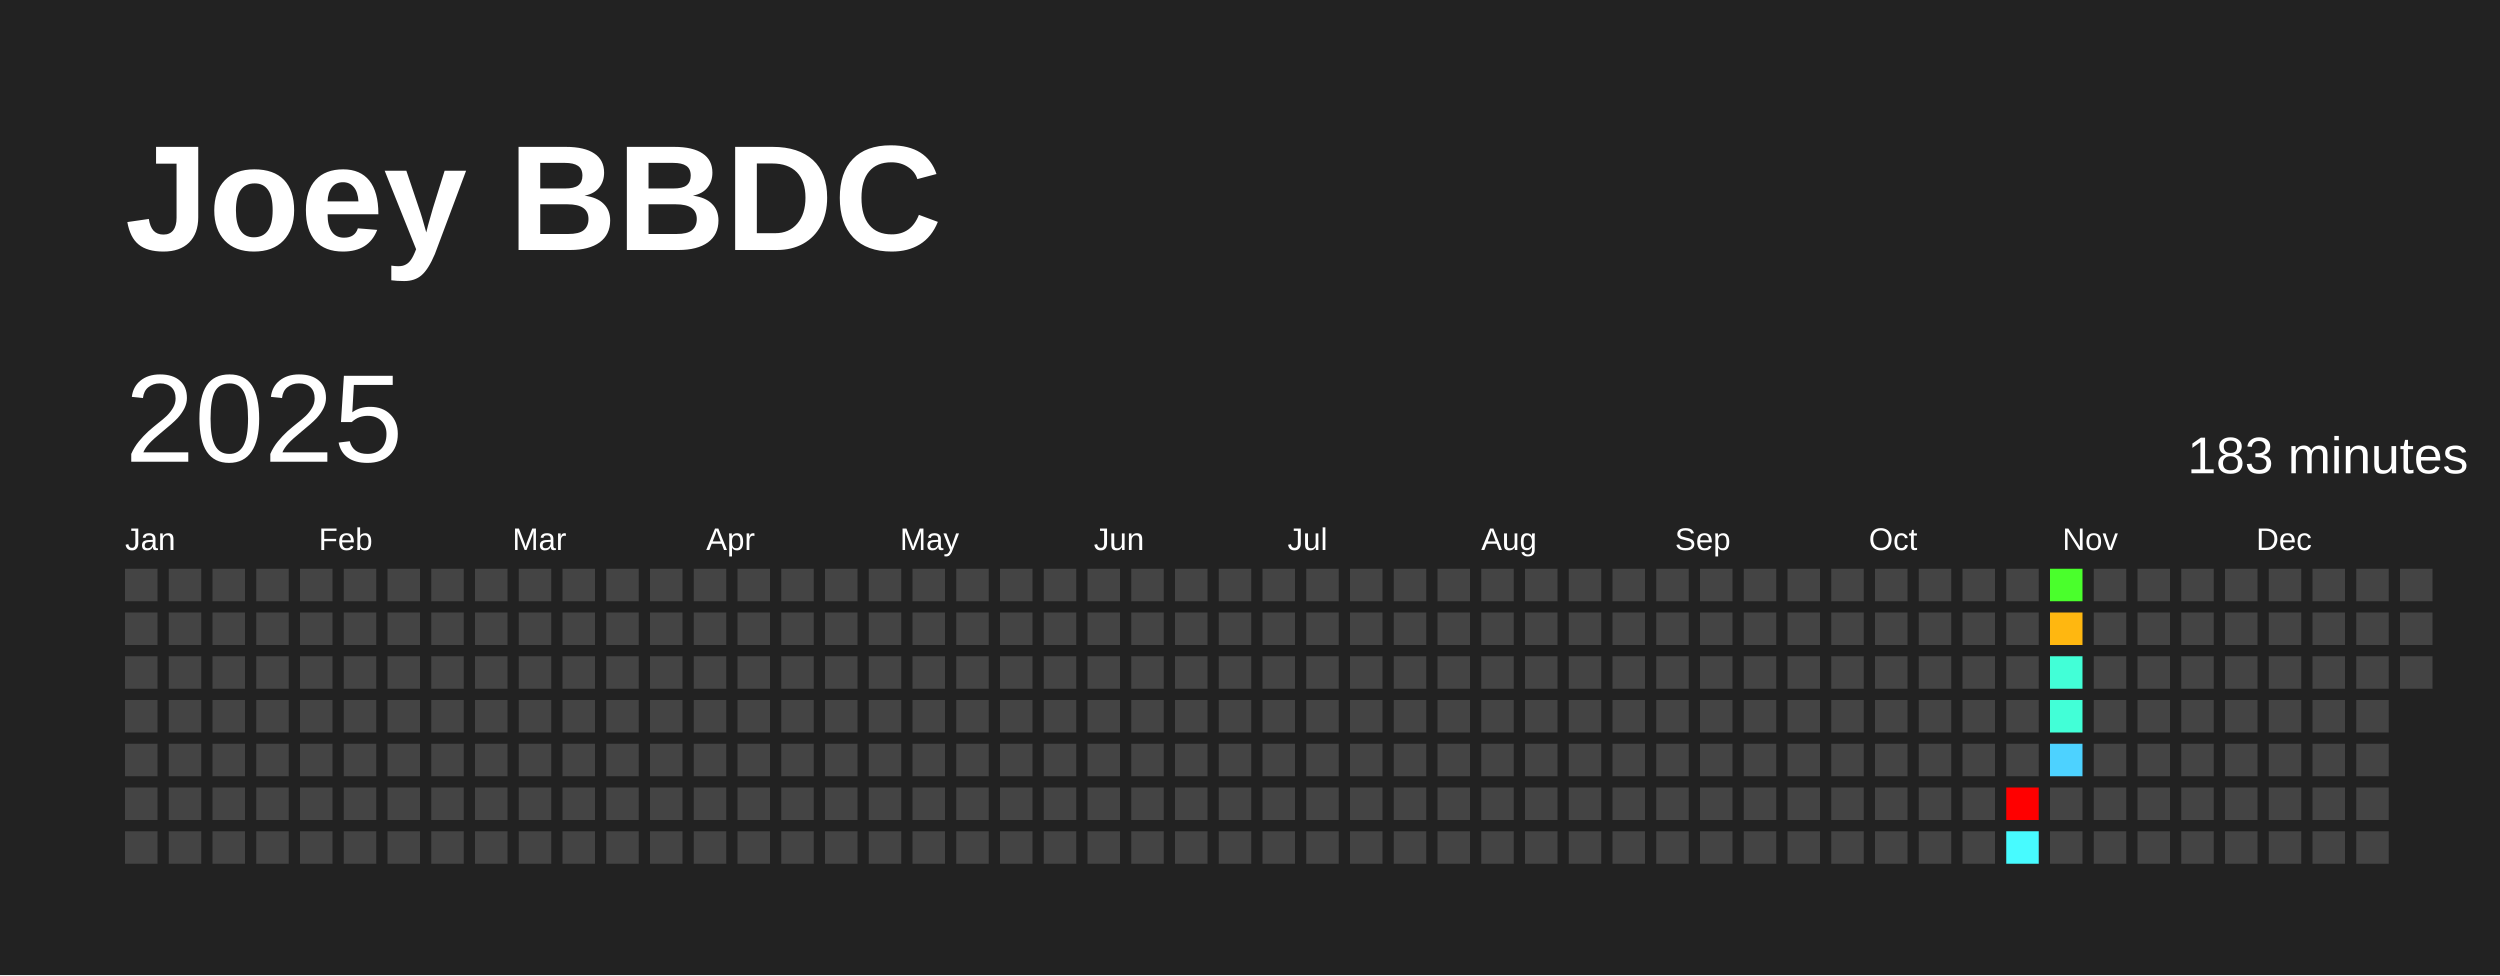
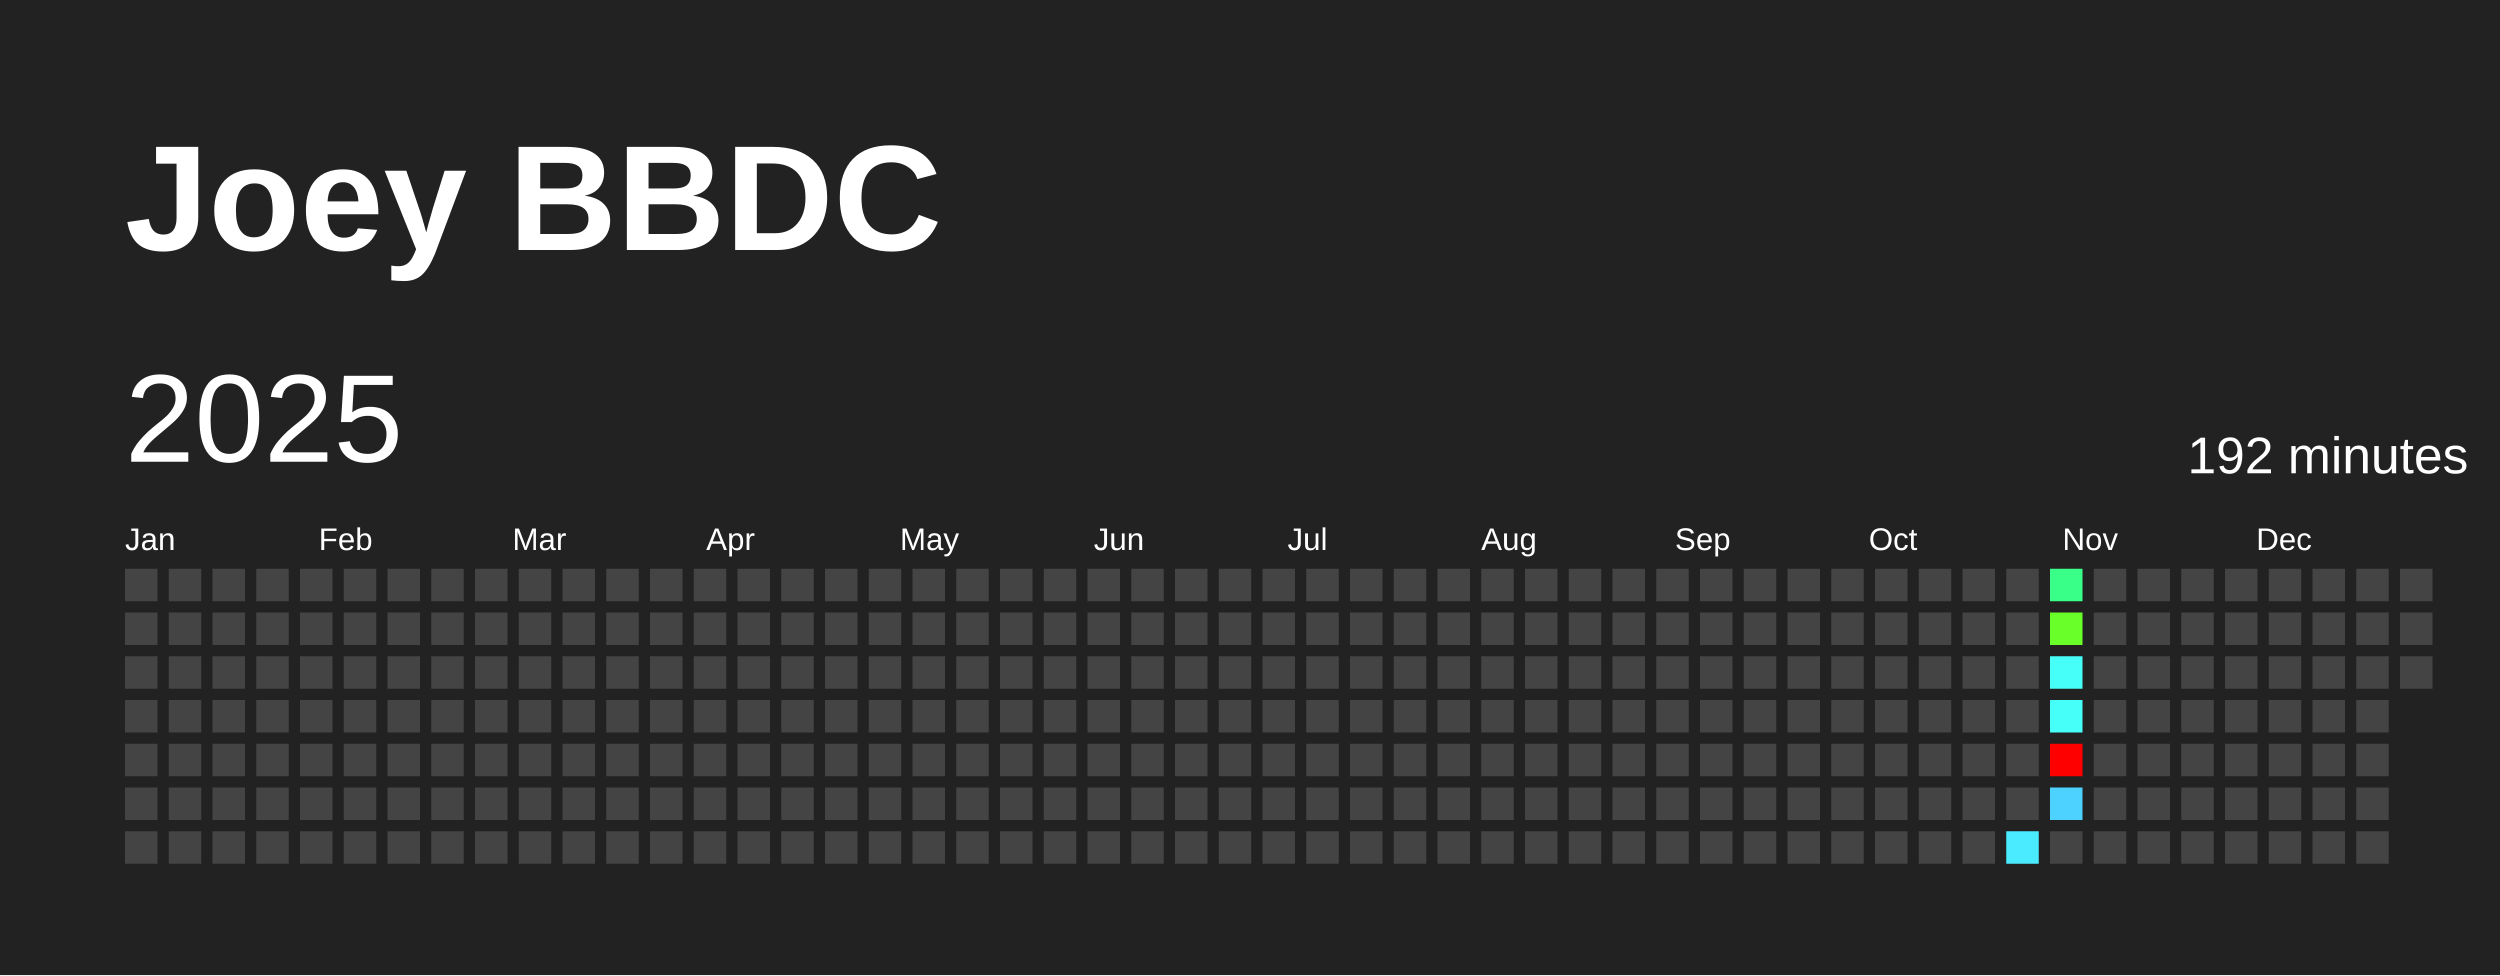
<svg xmlns="http://www.w3.org/2000/svg" baseProfile="full" height="78mm" version="1.1" viewBox="0,0,200,78" width="200mm">
  <defs />
  <rect fill="#222222" height="78" width="200" x="0" y="0" />
  <text fill="#FFFFFF" style="font-size:12px; font-family:Arial; font-weight:bold;" x="10" y="20">Joey BBDC</text>
  <text dominant-baseline="hanging" fill="#FFFFFF" style="font-size:10.0px; font-family:Arial;" x="10" y="30">2025</text>
-   <text dominant-baseline="hanging" fill="#FFFFFF" style="font-size:4.125px; font-family:Arial;" x="175" y="35">183 minutes</text>
+   <text dominant-baseline="hanging" fill="#FFFFFF" style="font-size:4.125px; font-family:Arial;" x="175" y="35">192 minutes</text>
  <text fill="#FFFFFF" style="font-size:2.5px; font-family:Arial" x="10.0" y="44">Jan</text>
  <text fill="#FFFFFF" style="font-size:2.5px; font-family:Arial" x="25.5" y="44">Feb</text>
  <text fill="#FFFFFF" style="font-size:2.5px; font-family:Arial" x="41.0" y="44">Mar</text>
  <text fill="#FFFFFF" style="font-size:2.5px; font-family:Arial" x="56.5" y="44">Apr</text>
  <text fill="#FFFFFF" style="font-size:2.5px; font-family:Arial" x="72.0" y="44">May</text>
  <text fill="#FFFFFF" style="font-size:2.5px; font-family:Arial" x="87.5" y="44">Jun</text>
  <text fill="#FFFFFF" style="font-size:2.5px; font-family:Arial" x="103.0" y="44">Jul</text>
  <text fill="#FFFFFF" style="font-size:2.5px; font-family:Arial" x="118.5" y="44">Aug</text>
  <text fill="#FFFFFF" style="font-size:2.5px; font-family:Arial" x="134.0" y="44">Sep</text>
  <text fill="#FFFFFF" style="font-size:2.5px; font-family:Arial" x="149.5" y="44">Oct</text>
  <text fill="#FFFFFF" style="font-size:2.5px; font-family:Arial" x="165.0" y="44">Nov</text>
  <text fill="#FFFFFF" style="font-size:2.5px; font-family:Arial" x="180.5" y="44">Dec</text>
  <rect fill="#444444" height="2.6" width="2.6" x="10.0" y="45.5" />
  <rect fill="#444444" height="2.6" width="2.6" x="10.0" y="49.0" />
  <rect fill="#444444" height="2.6" width="2.6" x="10.0" y="52.5" />
  <rect fill="#444444" height="2.6" width="2.6" x="10.0" y="56.0" />
  <rect fill="#444444" height="2.6" width="2.6" x="10.0" y="59.5" />
  <rect fill="#444444" height="2.6" width="2.6" x="10.0" y="63.0" />
  <rect fill="#444444" height="2.6" width="2.6" x="10.0" y="66.5" />
  <rect fill="#444444" height="2.6" width="2.6" x="13.5" y="45.5" />
  <rect fill="#444444" height="2.6" width="2.6" x="13.5" y="49.0" />
  <rect fill="#444444" height="2.6" width="2.6" x="13.5" y="52.5" />
  <rect fill="#444444" height="2.6" width="2.6" x="13.5" y="56.0" />
  <rect fill="#444444" height="2.6" width="2.6" x="13.5" y="59.5" />
  <rect fill="#444444" height="2.6" width="2.6" x="13.5" y="63.0" />
  <rect fill="#444444" height="2.6" width="2.6" x="13.5" y="66.5" />
  <rect fill="#444444" height="2.6" width="2.6" x="17.0" y="45.5" />
  <rect fill="#444444" height="2.6" width="2.6" x="17.0" y="49.0" />
  <rect fill="#444444" height="2.6" width="2.6" x="17.0" y="52.5" />
  <rect fill="#444444" height="2.6" width="2.6" x="17.0" y="56.0" />
  <rect fill="#444444" height="2.6" width="2.6" x="17.0" y="59.5" />
  <rect fill="#444444" height="2.6" width="2.6" x="17.0" y="63.0" />
  <rect fill="#444444" height="2.6" width="2.6" x="17.0" y="66.5" />
  <rect fill="#444444" height="2.6" width="2.6" x="20.5" y="45.5" />
  <rect fill="#444444" height="2.6" width="2.6" x="20.5" y="49.0" />
  <rect fill="#444444" height="2.6" width="2.6" x="20.5" y="52.5" />
  <rect fill="#444444" height="2.6" width="2.6" x="20.5" y="56.0" />
  <rect fill="#444444" height="2.6" width="2.6" x="20.5" y="59.5" />
  <rect fill="#444444" height="2.6" width="2.6" x="20.5" y="63.0" />
  <rect fill="#444444" height="2.6" width="2.6" x="20.5" y="66.5" />
  <rect fill="#444444" height="2.6" width="2.6" x="24.0" y="45.5" />
  <rect fill="#444444" height="2.6" width="2.6" x="24.0" y="49.0" />
  <rect fill="#444444" height="2.6" width="2.6" x="24.0" y="52.5" />
  <rect fill="#444444" height="2.6" width="2.6" x="24.0" y="56.0" />
  <rect fill="#444444" height="2.6" width="2.6" x="24.0" y="59.5" />
  <rect fill="#444444" height="2.6" width="2.6" x="24.0" y="63.0" />
  <rect fill="#444444" height="2.6" width="2.6" x="24.0" y="66.5" />
  <rect fill="#444444" height="2.6" width="2.6" x="27.5" y="45.5" />
  <rect fill="#444444" height="2.6" width="2.6" x="27.5" y="49.0" />
  <rect fill="#444444" height="2.6" width="2.6" x="27.5" y="52.5" />
  <rect fill="#444444" height="2.6" width="2.6" x="27.5" y="56.0" />
  <rect fill="#444444" height="2.6" width="2.6" x="27.5" y="59.5" />
  <rect fill="#444444" height="2.6" width="2.6" x="27.5" y="63.0" />
  <rect fill="#444444" height="2.6" width="2.6" x="27.5" y="66.5" />
  <rect fill="#444444" height="2.6" width="2.6" x="31.0" y="45.5" />
  <rect fill="#444444" height="2.6" width="2.6" x="31.0" y="49.0" />
  <rect fill="#444444" height="2.6" width="2.6" x="31.0" y="52.5" />
  <rect fill="#444444" height="2.6" width="2.6" x="31.0" y="56.0" />
  <rect fill="#444444" height="2.6" width="2.6" x="31.0" y="59.5" />
  <rect fill="#444444" height="2.6" width="2.6" x="31.0" y="63.0" />
  <rect fill="#444444" height="2.6" width="2.6" x="31.0" y="66.5" />
  <rect fill="#444444" height="2.6" width="2.6" x="34.5" y="45.5" />
  <rect fill="#444444" height="2.6" width="2.6" x="34.5" y="49.0" />
  <rect fill="#444444" height="2.6" width="2.6" x="34.5" y="52.5" />
  <rect fill="#444444" height="2.6" width="2.6" x="34.5" y="56.0" />
  <rect fill="#444444" height="2.6" width="2.6" x="34.5" y="59.5" />
  <rect fill="#444444" height="2.6" width="2.6" x="34.5" y="63.0" />
  <rect fill="#444444" height="2.6" width="2.6" x="34.5" y="66.5" />
  <rect fill="#444444" height="2.6" width="2.6" x="38.0" y="45.5" />
  <rect fill="#444444" height="2.6" width="2.6" x="38.0" y="49.0" />
  <rect fill="#444444" height="2.6" width="2.6" x="38.0" y="52.5" />
  <rect fill="#444444" height="2.6" width="2.6" x="38.0" y="56.0" />
  <rect fill="#444444" height="2.6" width="2.6" x="38.0" y="59.5" />
  <rect fill="#444444" height="2.6" width="2.6" x="38.0" y="63.0" />
  <rect fill="#444444" height="2.6" width="2.6" x="38.0" y="66.5" />
  <rect fill="#444444" height="2.6" width="2.6" x="41.5" y="45.5" />
  <rect fill="#444444" height="2.6" width="2.6" x="41.5" y="49.0" />
  <rect fill="#444444" height="2.6" width="2.6" x="41.5" y="52.5" />
  <rect fill="#444444" height="2.6" width="2.6" x="41.5" y="56.0" />
  <rect fill="#444444" height="2.6" width="2.6" x="41.5" y="59.5" />
  <rect fill="#444444" height="2.6" width="2.6" x="41.5" y="63.0" />
  <rect fill="#444444" height="2.6" width="2.6" x="41.5" y="66.5" />
  <rect fill="#444444" height="2.6" width="2.6" x="45.0" y="45.5" />
  <rect fill="#444444" height="2.6" width="2.6" x="45.0" y="49.0" />
  <rect fill="#444444" height="2.6" width="2.6" x="45.0" y="52.5" />
  <rect fill="#444444" height="2.6" width="2.6" x="45.0" y="56.0" />
  <rect fill="#444444" height="2.6" width="2.6" x="45.0" y="59.5" />
  <rect fill="#444444" height="2.6" width="2.6" x="45.0" y="63.0" />
  <rect fill="#444444" height="2.6" width="2.6" x="45.0" y="66.5" />
  <rect fill="#444444" height="2.6" width="2.6" x="48.5" y="45.5" />
  <rect fill="#444444" height="2.6" width="2.6" x="48.5" y="49.0" />
  <rect fill="#444444" height="2.6" width="2.6" x="48.5" y="52.5" />
  <rect fill="#444444" height="2.6" width="2.6" x="48.5" y="56.0" />
  <rect fill="#444444" height="2.6" width="2.6" x="48.5" y="59.5" />
  <rect fill="#444444" height="2.6" width="2.6" x="48.5" y="63.0" />
  <rect fill="#444444" height="2.6" width="2.6" x="48.5" y="66.5" />
  <rect fill="#444444" height="2.6" width="2.6" x="52.0" y="45.5" />
  <rect fill="#444444" height="2.6" width="2.6" x="52.0" y="49.0" />
  <rect fill="#444444" height="2.6" width="2.6" x="52.0" y="52.5" />
  <rect fill="#444444" height="2.6" width="2.6" x="52.0" y="56.0" />
  <rect fill="#444444" height="2.6" width="2.6" x="52.0" y="59.5" />
  <rect fill="#444444" height="2.6" width="2.6" x="52.0" y="63.0" />
  <rect fill="#444444" height="2.6" width="2.6" x="52.0" y="66.5" />
  <rect fill="#444444" height="2.6" width="2.6" x="55.5" y="45.5" />
  <rect fill="#444444" height="2.6" width="2.6" x="55.5" y="49.0" />
  <rect fill="#444444" height="2.6" width="2.6" x="55.5" y="52.5" />
  <rect fill="#444444" height="2.6" width="2.6" x="55.5" y="56.0" />
  <rect fill="#444444" height="2.6" width="2.6" x="55.5" y="59.5" />
  <rect fill="#444444" height="2.6" width="2.6" x="55.5" y="63.0" />
  <rect fill="#444444" height="2.6" width="2.6" x="55.5" y="66.5" />
  <rect fill="#444444" height="2.6" width="2.6" x="59.0" y="45.5" />
  <rect fill="#444444" height="2.6" width="2.6" x="59.0" y="49.0" />
  <rect fill="#444444" height="2.6" width="2.6" x="59.0" y="52.5" />
  <rect fill="#444444" height="2.6" width="2.6" x="59.0" y="56.0" />
  <rect fill="#444444" height="2.6" width="2.6" x="59.0" y="59.5" />
  <rect fill="#444444" height="2.6" width="2.6" x="59.0" y="63.0" />
  <rect fill="#444444" height="2.6" width="2.6" x="59.0" y="66.5" />
  <rect fill="#444444" height="2.6" width="2.6" x="62.5" y="45.5" />
  <rect fill="#444444" height="2.6" width="2.6" x="62.5" y="49.0" />
  <rect fill="#444444" height="2.6" width="2.6" x="62.5" y="52.5" />
  <rect fill="#444444" height="2.6" width="2.6" x="62.5" y="56.0" />
  <rect fill="#444444" height="2.6" width="2.6" x="62.5" y="59.5" />
  <rect fill="#444444" height="2.6" width="2.6" x="62.5" y="63.0" />
  <rect fill="#444444" height="2.6" width="2.6" x="62.5" y="66.5" />
  <rect fill="#444444" height="2.6" width="2.6" x="66.0" y="45.5" />
  <rect fill="#444444" height="2.6" width="2.6" x="66.0" y="49.0" />
  <rect fill="#444444" height="2.6" width="2.6" x="66.0" y="52.5" />
  <rect fill="#444444" height="2.6" width="2.6" x="66.0" y="56.0" />
  <rect fill="#444444" height="2.6" width="2.6" x="66.0" y="59.5" />
  <rect fill="#444444" height="2.6" width="2.6" x="66.0" y="63.0" />
  <rect fill="#444444" height="2.6" width="2.6" x="66.0" y="66.5" />
  <rect fill="#444444" height="2.6" width="2.6" x="69.5" y="45.5" />
  <rect fill="#444444" height="2.6" width="2.6" x="69.5" y="49.0" />
  <rect fill="#444444" height="2.6" width="2.6" x="69.5" y="52.5" />
  <rect fill="#444444" height="2.6" width="2.6" x="69.5" y="56.0" />
  <rect fill="#444444" height="2.6" width="2.6" x="69.5" y="59.5" />
  <rect fill="#444444" height="2.6" width="2.6" x="69.5" y="63.0" />
  <rect fill="#444444" height="2.6" width="2.6" x="69.5" y="66.5" />
  <rect fill="#444444" height="2.6" width="2.6" x="73.0" y="45.5" />
  <rect fill="#444444" height="2.6" width="2.6" x="73.0" y="49.0" />
  <rect fill="#444444" height="2.6" width="2.6" x="73.0" y="52.5" />
  <rect fill="#444444" height="2.6" width="2.6" x="73.0" y="56.0" />
  <rect fill="#444444" height="2.6" width="2.6" x="73.0" y="59.5" />
  <rect fill="#444444" height="2.6" width="2.6" x="73.0" y="63.0" />
  <rect fill="#444444" height="2.6" width="2.6" x="73.0" y="66.5" />
  <rect fill="#444444" height="2.6" width="2.6" x="76.5" y="45.5" />
  <rect fill="#444444" height="2.6" width="2.6" x="76.5" y="49.0" />
  <rect fill="#444444" height="2.6" width="2.6" x="76.5" y="52.5" />
  <rect fill="#444444" height="2.6" width="2.6" x="76.5" y="56.0" />
  <rect fill="#444444" height="2.6" width="2.6" x="76.5" y="59.5" />
  <rect fill="#444444" height="2.6" width="2.6" x="76.5" y="63.0" />
  <rect fill="#444444" height="2.6" width="2.6" x="76.5" y="66.5" />
  <rect fill="#444444" height="2.6" width="2.6" x="80.0" y="45.5" />
  <rect fill="#444444" height="2.6" width="2.6" x="80.0" y="49.0" />
  <rect fill="#444444" height="2.6" width="2.6" x="80.0" y="52.5" />
  <rect fill="#444444" height="2.6" width="2.6" x="80.0" y="56.0" />
  <rect fill="#444444" height="2.6" width="2.6" x="80.0" y="59.5" />
  <rect fill="#444444" height="2.6" width="2.6" x="80.0" y="63.0" />
  <rect fill="#444444" height="2.6" width="2.6" x="80.0" y="66.5" />
  <rect fill="#444444" height="2.6" width="2.6" x="83.5" y="45.5" />
  <rect fill="#444444" height="2.6" width="2.6" x="83.5" y="49.0" />
  <rect fill="#444444" height="2.6" width="2.6" x="83.5" y="52.5" />
  <rect fill="#444444" height="2.6" width="2.6" x="83.5" y="56.0" />
  <rect fill="#444444" height="2.6" width="2.6" x="83.5" y="59.5" />
  <rect fill="#444444" height="2.6" width="2.6" x="83.5" y="63.0" />
  <rect fill="#444444" height="2.6" width="2.6" x="83.5" y="66.5" />
  <rect fill="#444444" height="2.6" width="2.6" x="87.0" y="45.5" />
  <rect fill="#444444" height="2.6" width="2.6" x="87.0" y="49.0" />
  <rect fill="#444444" height="2.6" width="2.6" x="87.0" y="52.5" />
  <rect fill="#444444" height="2.6" width="2.6" x="87.0" y="56.0" />
  <rect fill="#444444" height="2.6" width="2.6" x="87.0" y="59.5" />
  <rect fill="#444444" height="2.6" width="2.6" x="87.0" y="63.0" />
  <rect fill="#444444" height="2.6" width="2.6" x="87.0" y="66.5" />
  <rect fill="#444444" height="2.6" width="2.6" x="90.5" y="45.5" />
  <rect fill="#444444" height="2.6" width="2.6" x="90.5" y="49.0" />
  <rect fill="#444444" height="2.6" width="2.6" x="90.5" y="52.5" />
  <rect fill="#444444" height="2.6" width="2.6" x="90.5" y="56.0" />
  <rect fill="#444444" height="2.6" width="2.6" x="90.5" y="59.5" />
  <rect fill="#444444" height="2.6" width="2.6" x="90.5" y="63.0" />
  <rect fill="#444444" height="2.6" width="2.6" x="90.5" y="66.5" />
  <rect fill="#444444" height="2.6" width="2.6" x="94.0" y="45.5" />
  <rect fill="#444444" height="2.6" width="2.6" x="94.0" y="49.0" />
  <rect fill="#444444" height="2.6" width="2.6" x="94.0" y="52.5" />
  <rect fill="#444444" height="2.6" width="2.6" x="94.0" y="56.0" />
  <rect fill="#444444" height="2.6" width="2.6" x="94.0" y="59.5" />
  <rect fill="#444444" height="2.6" width="2.6" x="94.0" y="63.0" />
  <rect fill="#444444" height="2.6" width="2.6" x="94.0" y="66.5" />
  <rect fill="#444444" height="2.6" width="2.6" x="97.5" y="45.5" />
  <rect fill="#444444" height="2.6" width="2.6" x="97.5" y="49.0" />
  <rect fill="#444444" height="2.6" width="2.6" x="97.5" y="52.5" />
  <rect fill="#444444" height="2.6" width="2.6" x="97.5" y="56.0" />
  <rect fill="#444444" height="2.6" width="2.6" x="97.5" y="59.5" />
  <rect fill="#444444" height="2.6" width="2.6" x="97.5" y="63.0" />
  <rect fill="#444444" height="2.6" width="2.6" x="97.5" y="66.5" />
  <rect fill="#444444" height="2.6" width="2.6" x="101.0" y="45.5" />
  <rect fill="#444444" height="2.6" width="2.6" x="101.0" y="49.0" />
  <rect fill="#444444" height="2.6" width="2.6" x="101.0" y="52.5" />
  <rect fill="#444444" height="2.6" width="2.6" x="101.0" y="56.0" />
  <rect fill="#444444" height="2.6" width="2.6" x="101.0" y="59.5" />
  <rect fill="#444444" height="2.6" width="2.6" x="101.0" y="63.0" />
  <rect fill="#444444" height="2.6" width="2.6" x="101.0" y="66.5" />
  <rect fill="#444444" height="2.6" width="2.6" x="104.5" y="45.5" />
  <rect fill="#444444" height="2.6" width="2.6" x="104.5" y="49.0" />
  <rect fill="#444444" height="2.6" width="2.6" x="104.5" y="52.5" />
  <rect fill="#444444" height="2.6" width="2.6" x="104.5" y="56.0" />
  <rect fill="#444444" height="2.6" width="2.6" x="104.5" y="59.5" />
  <rect fill="#444444" height="2.6" width="2.6" x="104.5" y="63.0" />
  <rect fill="#444444" height="2.6" width="2.6" x="104.5" y="66.5" />
  <rect fill="#444444" height="2.6" width="2.6" x="108.0" y="45.5" />
  <rect fill="#444444" height="2.6" width="2.6" x="108.0" y="49.0" />
  <rect fill="#444444" height="2.6" width="2.6" x="108.0" y="52.5" />
  <rect fill="#444444" height="2.6" width="2.6" x="108.0" y="56.0" />
  <rect fill="#444444" height="2.6" width="2.6" x="108.0" y="59.5" />
  <rect fill="#444444" height="2.6" width="2.6" x="108.0" y="63.0" />
  <rect fill="#444444" height="2.6" width="2.6" x="108.0" y="66.5" />
  <rect fill="#444444" height="2.6" width="2.6" x="111.5" y="45.5" />
  <rect fill="#444444" height="2.6" width="2.6" x="111.5" y="49.0" />
  <rect fill="#444444" height="2.6" width="2.6" x="111.5" y="52.5" />
  <rect fill="#444444" height="2.6" width="2.6" x="111.5" y="56.0" />
  <rect fill="#444444" height="2.6" width="2.6" x="111.5" y="59.5" />
  <rect fill="#444444" height="2.6" width="2.6" x="111.5" y="63.0" />
  <rect fill="#444444" height="2.6" width="2.6" x="111.5" y="66.5" />
  <rect fill="#444444" height="2.6" width="2.6" x="115.0" y="45.5" />
  <rect fill="#444444" height="2.6" width="2.6" x="115.0" y="49.0" />
  <rect fill="#444444" height="2.6" width="2.6" x="115.0" y="52.5" />
  <rect fill="#444444" height="2.6" width="2.6" x="115.0" y="56.0" />
  <rect fill="#444444" height="2.6" width="2.6" x="115.0" y="59.5" />
  <rect fill="#444444" height="2.6" width="2.6" x="115.0" y="63.0" />
  <rect fill="#444444" height="2.6" width="2.6" x="115.0" y="66.5" />
  <rect fill="#444444" height="2.6" width="2.6" x="118.5" y="45.5" />
  <rect fill="#444444" height="2.6" width="2.6" x="118.5" y="49.0" />
  <rect fill="#444444" height="2.6" width="2.6" x="118.5" y="52.5" />
  <rect fill="#444444" height="2.6" width="2.6" x="118.5" y="56.0" />
  <rect fill="#444444" height="2.6" width="2.6" x="118.5" y="59.5" />
  <rect fill="#444444" height="2.6" width="2.6" x="118.5" y="63.0" />
  <rect fill="#444444" height="2.6" width="2.6" x="118.5" y="66.5" />
  <rect fill="#444444" height="2.6" width="2.6" x="122.0" y="45.5" />
  <rect fill="#444444" height="2.6" width="2.6" x="122.0" y="49.0" />
  <rect fill="#444444" height="2.6" width="2.6" x="122.0" y="52.5" />
  <rect fill="#444444" height="2.6" width="2.6" x="122.0" y="56.0" />
  <rect fill="#444444" height="2.6" width="2.6" x="122.0" y="59.5" />
  <rect fill="#444444" height="2.6" width="2.6" x="122.0" y="63.0" />
  <rect fill="#444444" height="2.6" width="2.6" x="122.0" y="66.5" />
  <rect fill="#444444" height="2.6" width="2.6" x="125.5" y="45.5" />
  <rect fill="#444444" height="2.6" width="2.6" x="125.5" y="49.0" />
  <rect fill="#444444" height="2.6" width="2.6" x="125.5" y="52.5" />
  <rect fill="#444444" height="2.6" width="2.6" x="125.5" y="56.0" />
  <rect fill="#444444" height="2.6" width="2.6" x="125.5" y="59.5" />
  <rect fill="#444444" height="2.6" width="2.6" x="125.5" y="63.0" />
  <rect fill="#444444" height="2.6" width="2.6" x="125.5" y="66.5" />
  <rect fill="#444444" height="2.6" width="2.6" x="129.0" y="45.5" />
  <rect fill="#444444" height="2.6" width="2.6" x="129.0" y="49.0" />
  <rect fill="#444444" height="2.6" width="2.6" x="129.0" y="52.5" />
  <rect fill="#444444" height="2.6" width="2.6" x="129.0" y="56.0" />
  <rect fill="#444444" height="2.6" width="2.6" x="129.0" y="59.5" />
  <rect fill="#444444" height="2.6" width="2.6" x="129.0" y="63.0" />
  <rect fill="#444444" height="2.6" width="2.6" x="129.0" y="66.5" />
  <rect fill="#444444" height="2.6" width="2.6" x="132.5" y="45.5" />
  <rect fill="#444444" height="2.6" width="2.6" x="132.5" y="49.0" />
  <rect fill="#444444" height="2.6" width="2.6" x="132.5" y="52.5" />
  <rect fill="#444444" height="2.6" width="2.6" x="132.5" y="56.0" />
  <rect fill="#444444" height="2.6" width="2.6" x="132.5" y="59.5" />
  <rect fill="#444444" height="2.6" width="2.6" x="132.5" y="63.0" />
  <rect fill="#444444" height="2.6" width="2.6" x="132.5" y="66.5" />
  <rect fill="#444444" height="2.6" width="2.6" x="136.0" y="45.5" />
  <rect fill="#444444" height="2.6" width="2.6" x="136.0" y="49.0" />
  <rect fill="#444444" height="2.6" width="2.6" x="136.0" y="52.5" />
  <rect fill="#444444" height="2.6" width="2.6" x="136.0" y="56.0" />
  <rect fill="#444444" height="2.6" width="2.6" x="136.0" y="59.5" />
  <rect fill="#444444" height="2.6" width="2.6" x="136.0" y="63.0" />
  <rect fill="#444444" height="2.6" width="2.6" x="136.0" y="66.5" />
  <rect fill="#444444" height="2.6" width="2.6" x="139.5" y="45.5" />
  <rect fill="#444444" height="2.6" width="2.6" x="139.5" y="49.0" />
  <rect fill="#444444" height="2.6" width="2.6" x="139.5" y="52.5" />
  <rect fill="#444444" height="2.6" width="2.6" x="139.5" y="56.0" />
  <rect fill="#444444" height="2.6" width="2.6" x="139.5" y="59.5" />
  <rect fill="#444444" height="2.6" width="2.6" x="139.5" y="63.0" />
  <rect fill="#444444" height="2.6" width="2.6" x="139.5" y="66.5" />
  <rect fill="#444444" height="2.6" width="2.6" x="143.0" y="45.5" />
  <rect fill="#444444" height="2.6" width="2.6" x="143.0" y="49.0" />
  <rect fill="#444444" height="2.6" width="2.6" x="143.0" y="52.5" />
  <rect fill="#444444" height="2.6" width="2.6" x="143.0" y="56.0" />
  <rect fill="#444444" height="2.6" width="2.6" x="143.0" y="59.5" />
  <rect fill="#444444" height="2.6" width="2.6" x="143.0" y="63.0" />
  <rect fill="#444444" height="2.6" width="2.6" x="143.0" y="66.5" />
  <rect fill="#444444" height="2.6" width="2.6" x="146.5" y="45.5" />
  <rect fill="#444444" height="2.6" width="2.6" x="146.5" y="49.0" />
  <rect fill="#444444" height="2.6" width="2.6" x="146.5" y="52.5" />
  <rect fill="#444444" height="2.6" width="2.6" x="146.5" y="56.0" />
  <rect fill="#444444" height="2.6" width="2.6" x="146.5" y="59.5" />
  <rect fill="#444444" height="2.6" width="2.6" x="146.5" y="63.0" />
  <rect fill="#444444" height="2.6" width="2.6" x="146.5" y="66.5" />
  <rect fill="#444444" height="2.6" width="2.6" x="150.0" y="45.5" />
  <rect fill="#444444" height="2.6" width="2.6" x="150.0" y="49.0" />
  <rect fill="#444444" height="2.6" width="2.6" x="150.0" y="52.5" />
  <rect fill="#444444" height="2.6" width="2.6" x="150.0" y="56.0" />
  <rect fill="#444444" height="2.6" width="2.6" x="150.0" y="59.5" />
  <rect fill="#444444" height="2.6" width="2.6" x="150.0" y="63.0" />
  <rect fill="#444444" height="2.6" width="2.6" x="150.0" y="66.5" />
  <rect fill="#444444" height="2.6" width="2.6" x="153.5" y="45.5" />
  <rect fill="#444444" height="2.6" width="2.6" x="153.5" y="49.0" />
  <rect fill="#444444" height="2.6" width="2.6" x="153.5" y="52.5" />
  <rect fill="#444444" height="2.6" width="2.6" x="153.5" y="56.0" />
  <rect fill="#444444" height="2.6" width="2.6" x="153.5" y="59.5" />
  <rect fill="#444444" height="2.6" width="2.6" x="153.5" y="63.0" />
  <rect fill="#444444" height="2.6" width="2.6" x="153.5" y="66.5" />
  <rect fill="#444444" height="2.6" width="2.6" x="157.0" y="45.5" />
  <rect fill="#444444" height="2.6" width="2.6" x="157.0" y="49.0" />
  <rect fill="#444444" height="2.6" width="2.6" x="157.0" y="52.5" />
  <rect fill="#444444" height="2.6" width="2.6" x="157.0" y="56.0" />
  <rect fill="#444444" height="2.6" width="2.6" x="157.0" y="59.5" />
  <rect fill="#444444" height="2.6" width="2.6" x="157.0" y="63.0" />
  <rect fill="#444444" height="2.6" width="2.6" x="157.0" y="66.5" />
  <rect fill="#444444" height="2.6" width="2.6" x="160.5" y="45.5" />
  <rect fill="#444444" height="2.6" width="2.6" x="160.5" y="49.0" />
  <rect fill="#444444" height="2.6" width="2.6" x="160.5" y="52.5" />
  <rect fill="#444444" height="2.6" width="2.6" x="160.5" y="56.0" />
  <rect fill="#444444" height="2.6" width="2.6" x="160.5" y="59.5" />
-   <rect fill="red" height="2.6" width="2.6" x="160.5" y="63.0" />
-   <rect fill="#47fbff" height="2.6" width="2.6" x="160.5" y="66.5" />
-   <rect fill="#4aff2c" height="2.6" width="2.6" x="164.0" y="45.5" />
-   <rect fill="#ffb710" height="2.6" width="2.6" x="164.0" y="49.0" />
-   <rect fill="#42ffd7" height="2.6" width="2.6" x="164.0" y="52.5" />
-   <rect fill="#42ffd7" height="2.6" width="2.6" x="164.0" y="56.0" />
-   <rect fill="#4dd2ff" height="2.6" width="2.6" x="164.0" y="59.5" />
-   <rect fill="#444444" height="2.6" width="2.6" x="164.0" y="63.0" />
+   <rect fill="#444444" height="2.6" width="2.6" x="160.5" y="63.0" />
+   <rect fill="#4aebff" height="2.6" width="2.6" x="160.5" y="66.5" />
+   <rect fill="#39ff89" height="2.6" width="2.6" x="164.0" y="45.5" />
+   <rect fill="#69ff28" height="2.6" width="2.6" x="164.0" y="49.0" />
+   <rect fill="#46fff9" height="2.6" width="2.6" x="164.0" y="52.5" />
+   <rect fill="#46fff9" height="2.6" width="2.6" x="164.0" y="56.0" />
+   <rect fill="red" height="2.6" width="2.6" x="164.0" y="59.5" />
+   <rect fill="#4dd2ff" height="2.6" width="2.6" x="164.0" y="63.0" />
  <rect fill="#444444" height="2.6" width="2.6" x="164.0" y="66.5" />
  <rect fill="#444444" height="2.6" width="2.6" x="167.5" y="45.5" />
  <rect fill="#444444" height="2.6" width="2.6" x="167.5" y="49.0" />
  <rect fill="#444444" height="2.6" width="2.6" x="167.5" y="52.5" />
  <rect fill="#444444" height="2.6" width="2.6" x="167.5" y="56.0" />
  <rect fill="#444444" height="2.6" width="2.6" x="167.5" y="59.5" />
  <rect fill="#444444" height="2.6" width="2.6" x="167.5" y="63.0" />
  <rect fill="#444444" height="2.6" width="2.6" x="167.5" y="66.5" />
  <rect fill="#444444" height="2.6" width="2.6" x="171.0" y="45.5" />
  <rect fill="#444444" height="2.6" width="2.6" x="171.0" y="49.0" />
  <rect fill="#444444" height="2.6" width="2.6" x="171.0" y="52.5" />
  <rect fill="#444444" height="2.6" width="2.6" x="171.0" y="56.0" />
  <rect fill="#444444" height="2.6" width="2.6" x="171.0" y="59.5" />
  <rect fill="#444444" height="2.6" width="2.6" x="171.0" y="63.0" />
  <rect fill="#444444" height="2.6" width="2.6" x="171.0" y="66.5" />
  <rect fill="#444444" height="2.6" width="2.6" x="174.5" y="45.5" />
  <rect fill="#444444" height="2.6" width="2.6" x="174.5" y="49.0" />
  <rect fill="#444444" height="2.6" width="2.6" x="174.5" y="52.5" />
  <rect fill="#444444" height="2.6" width="2.6" x="174.5" y="56.0" />
  <rect fill="#444444" height="2.6" width="2.6" x="174.5" y="59.5" />
  <rect fill="#444444" height="2.6" width="2.6" x="174.5" y="63.0" />
  <rect fill="#444444" height="2.6" width="2.6" x="174.5" y="66.5" />
  <rect fill="#444444" height="2.6" width="2.6" x="178.0" y="45.5" />
  <rect fill="#444444" height="2.6" width="2.6" x="178.0" y="49.0" />
  <rect fill="#444444" height="2.6" width="2.6" x="178.0" y="52.5" />
  <rect fill="#444444" height="2.6" width="2.6" x="178.0" y="56.0" />
  <rect fill="#444444" height="2.6" width="2.6" x="178.0" y="59.5" />
  <rect fill="#444444" height="2.6" width="2.6" x="178.0" y="63.0" />
  <rect fill="#444444" height="2.6" width="2.6" x="178.0" y="66.5" />
  <rect fill="#444444" height="2.6" width="2.6" x="181.5" y="45.5" />
  <rect fill="#444444" height="2.6" width="2.6" x="181.5" y="49.0" />
  <rect fill="#444444" height="2.6" width="2.6" x="181.5" y="52.5" />
  <rect fill="#444444" height="2.6" width="2.6" x="181.5" y="56.0" />
  <rect fill="#444444" height="2.6" width="2.6" x="181.5" y="59.5" />
  <rect fill="#444444" height="2.6" width="2.6" x="181.5" y="63.0" />
  <rect fill="#444444" height="2.6" width="2.6" x="181.5" y="66.5" />
  <rect fill="#444444" height="2.6" width="2.6" x="185.0" y="45.5" />
  <rect fill="#444444" height="2.6" width="2.6" x="185.0" y="49.0" />
  <rect fill="#444444" height="2.6" width="2.6" x="185.0" y="52.5" />
  <rect fill="#444444" height="2.6" width="2.6" x="185.0" y="56.0" />
  <rect fill="#444444" height="2.6" width="2.6" x="185.0" y="59.5" />
  <rect fill="#444444" height="2.6" width="2.6" x="185.0" y="63.0" />
  <rect fill="#444444" height="2.6" width="2.6" x="185.0" y="66.5" />
  <rect fill="#444444" height="2.6" width="2.6" x="188.5" y="45.5" />
  <rect fill="#444444" height="2.6" width="2.6" x="188.5" y="49.0" />
  <rect fill="#444444" height="2.6" width="2.6" x="188.5" y="52.5" />
  <rect fill="#444444" height="2.6" width="2.6" x="188.5" y="56.0" />
  <rect fill="#444444" height="2.6" width="2.6" x="188.5" y="59.5" />
  <rect fill="#444444" height="2.6" width="2.6" x="188.5" y="63.0" />
  <rect fill="#444444" height="2.6" width="2.6" x="188.5" y="66.5" />
  <rect fill="#444444" height="2.6" width="2.6" x="192.0" y="45.5" />
  <rect fill="#444444" height="2.6" width="2.6" x="192.0" y="49.0" />
  <rect fill="#444444" height="2.6" width="2.6" x="192.0" y="52.5" />
</svg>
